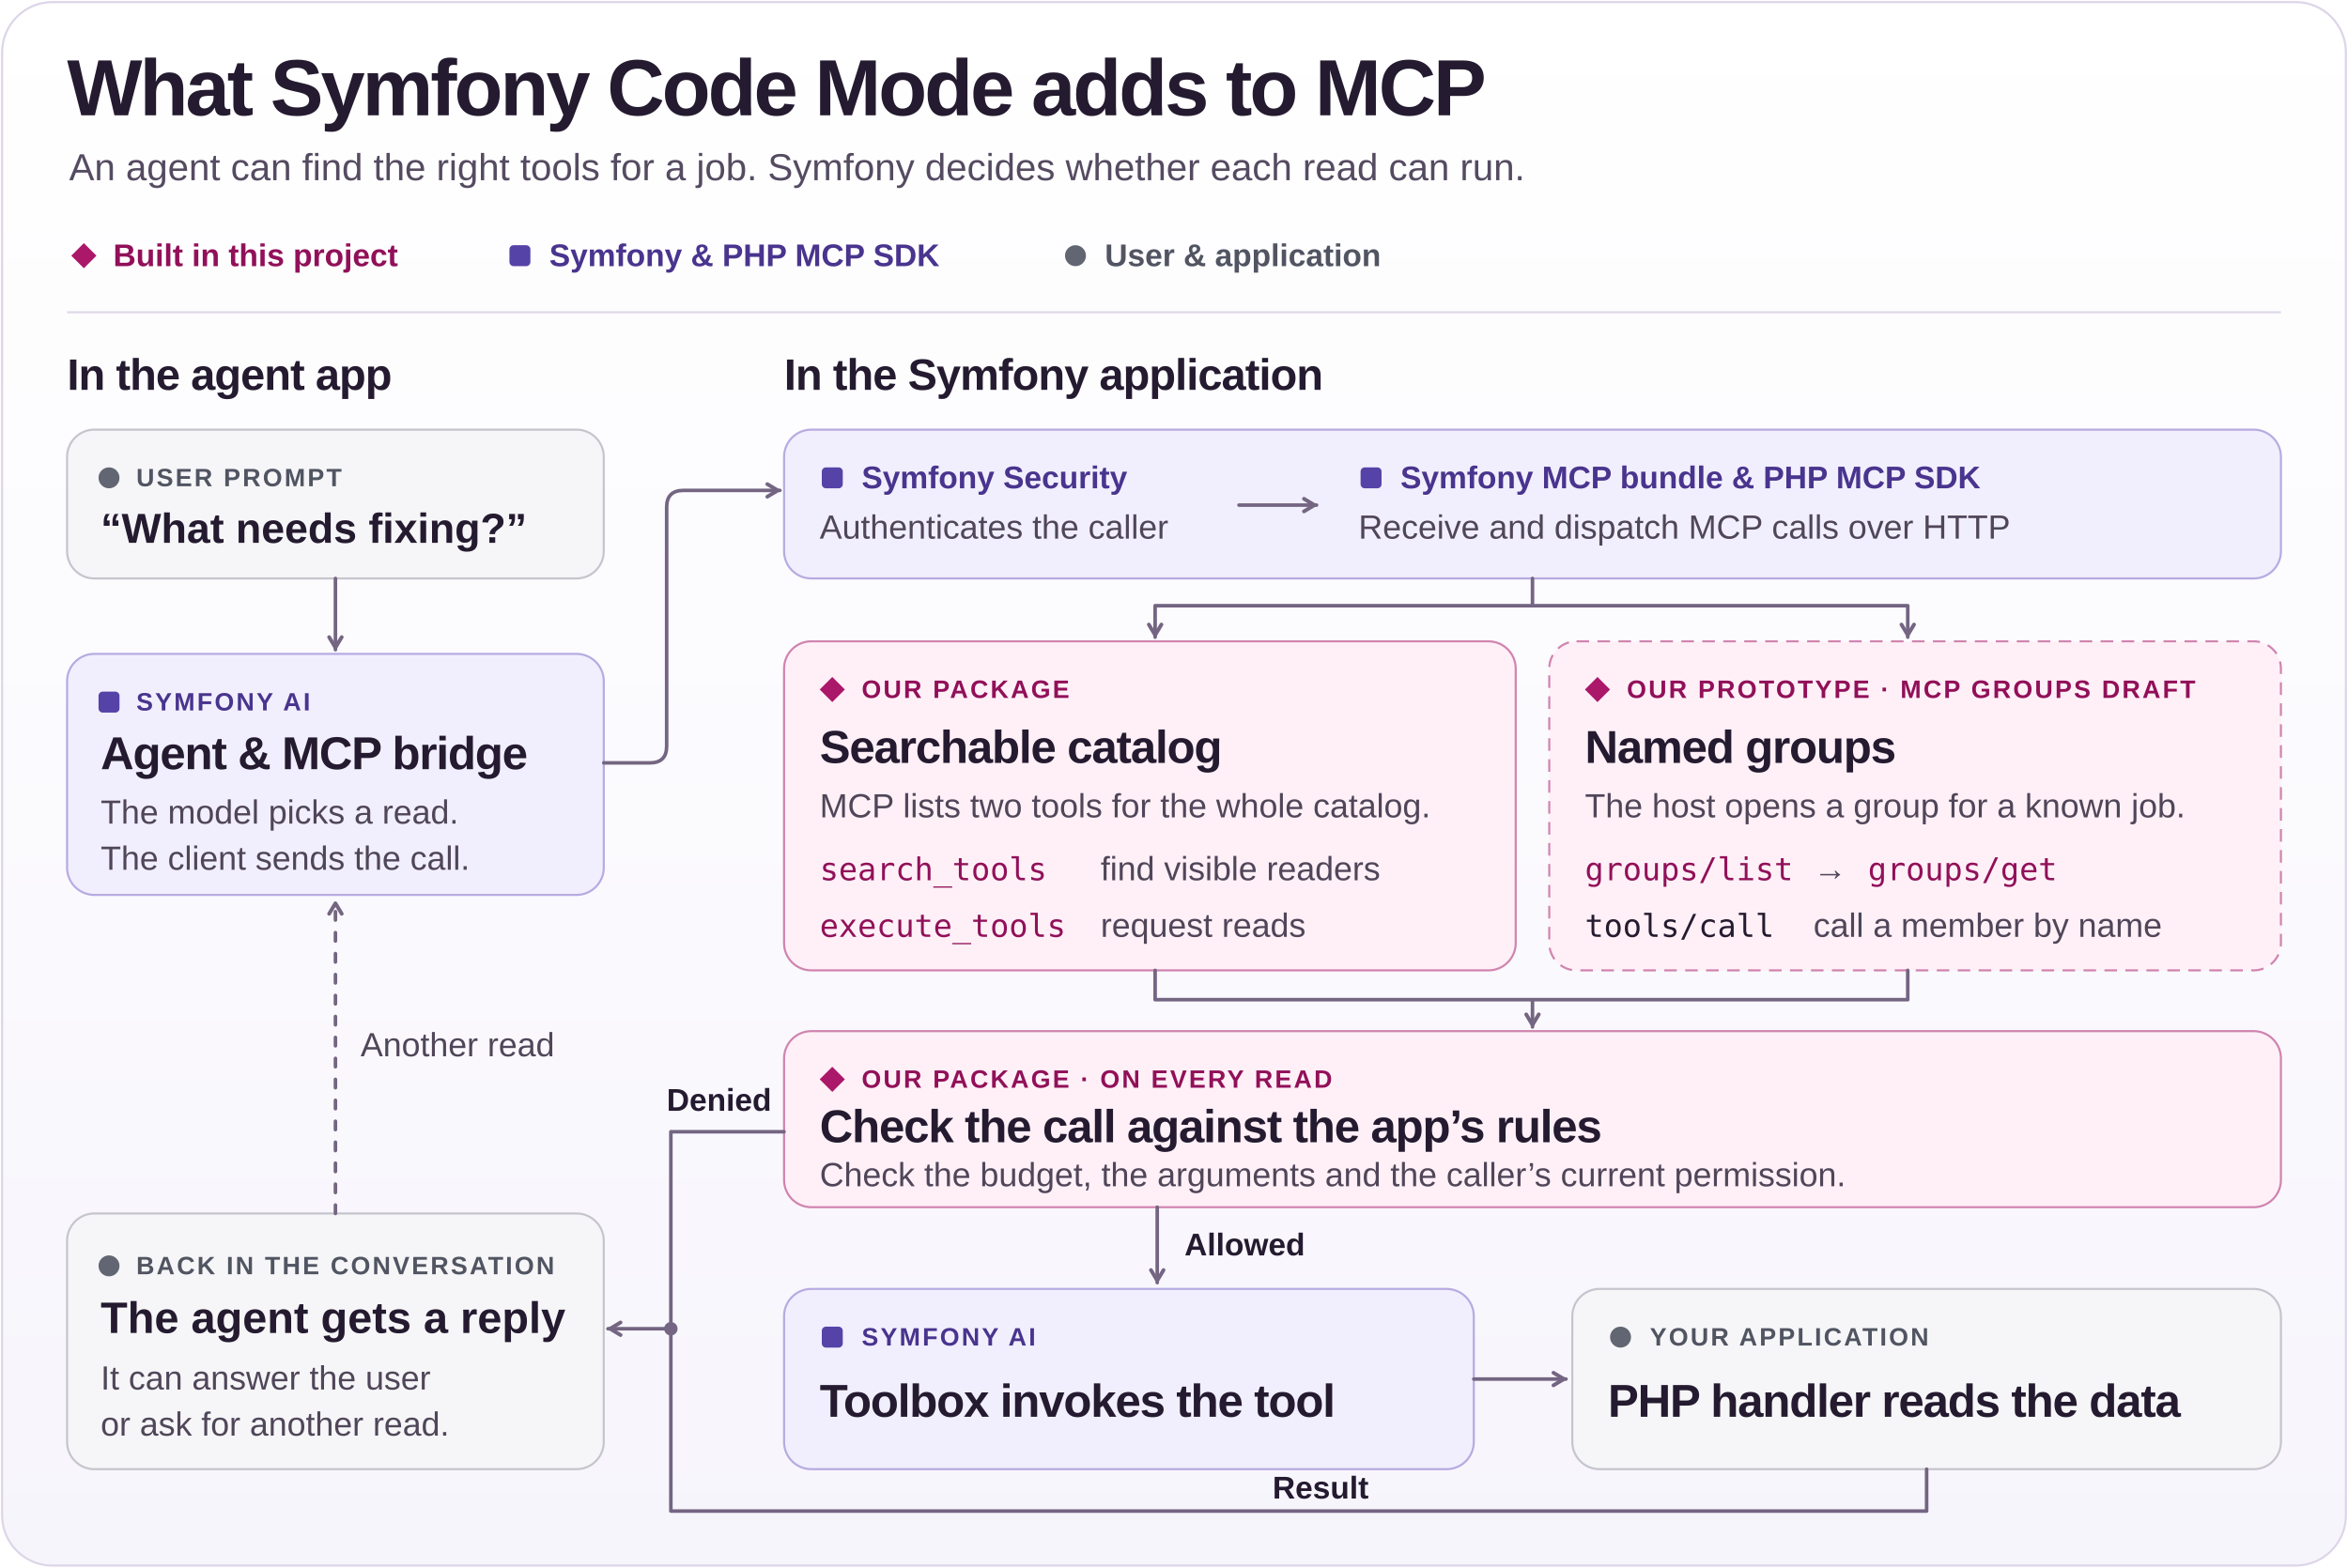
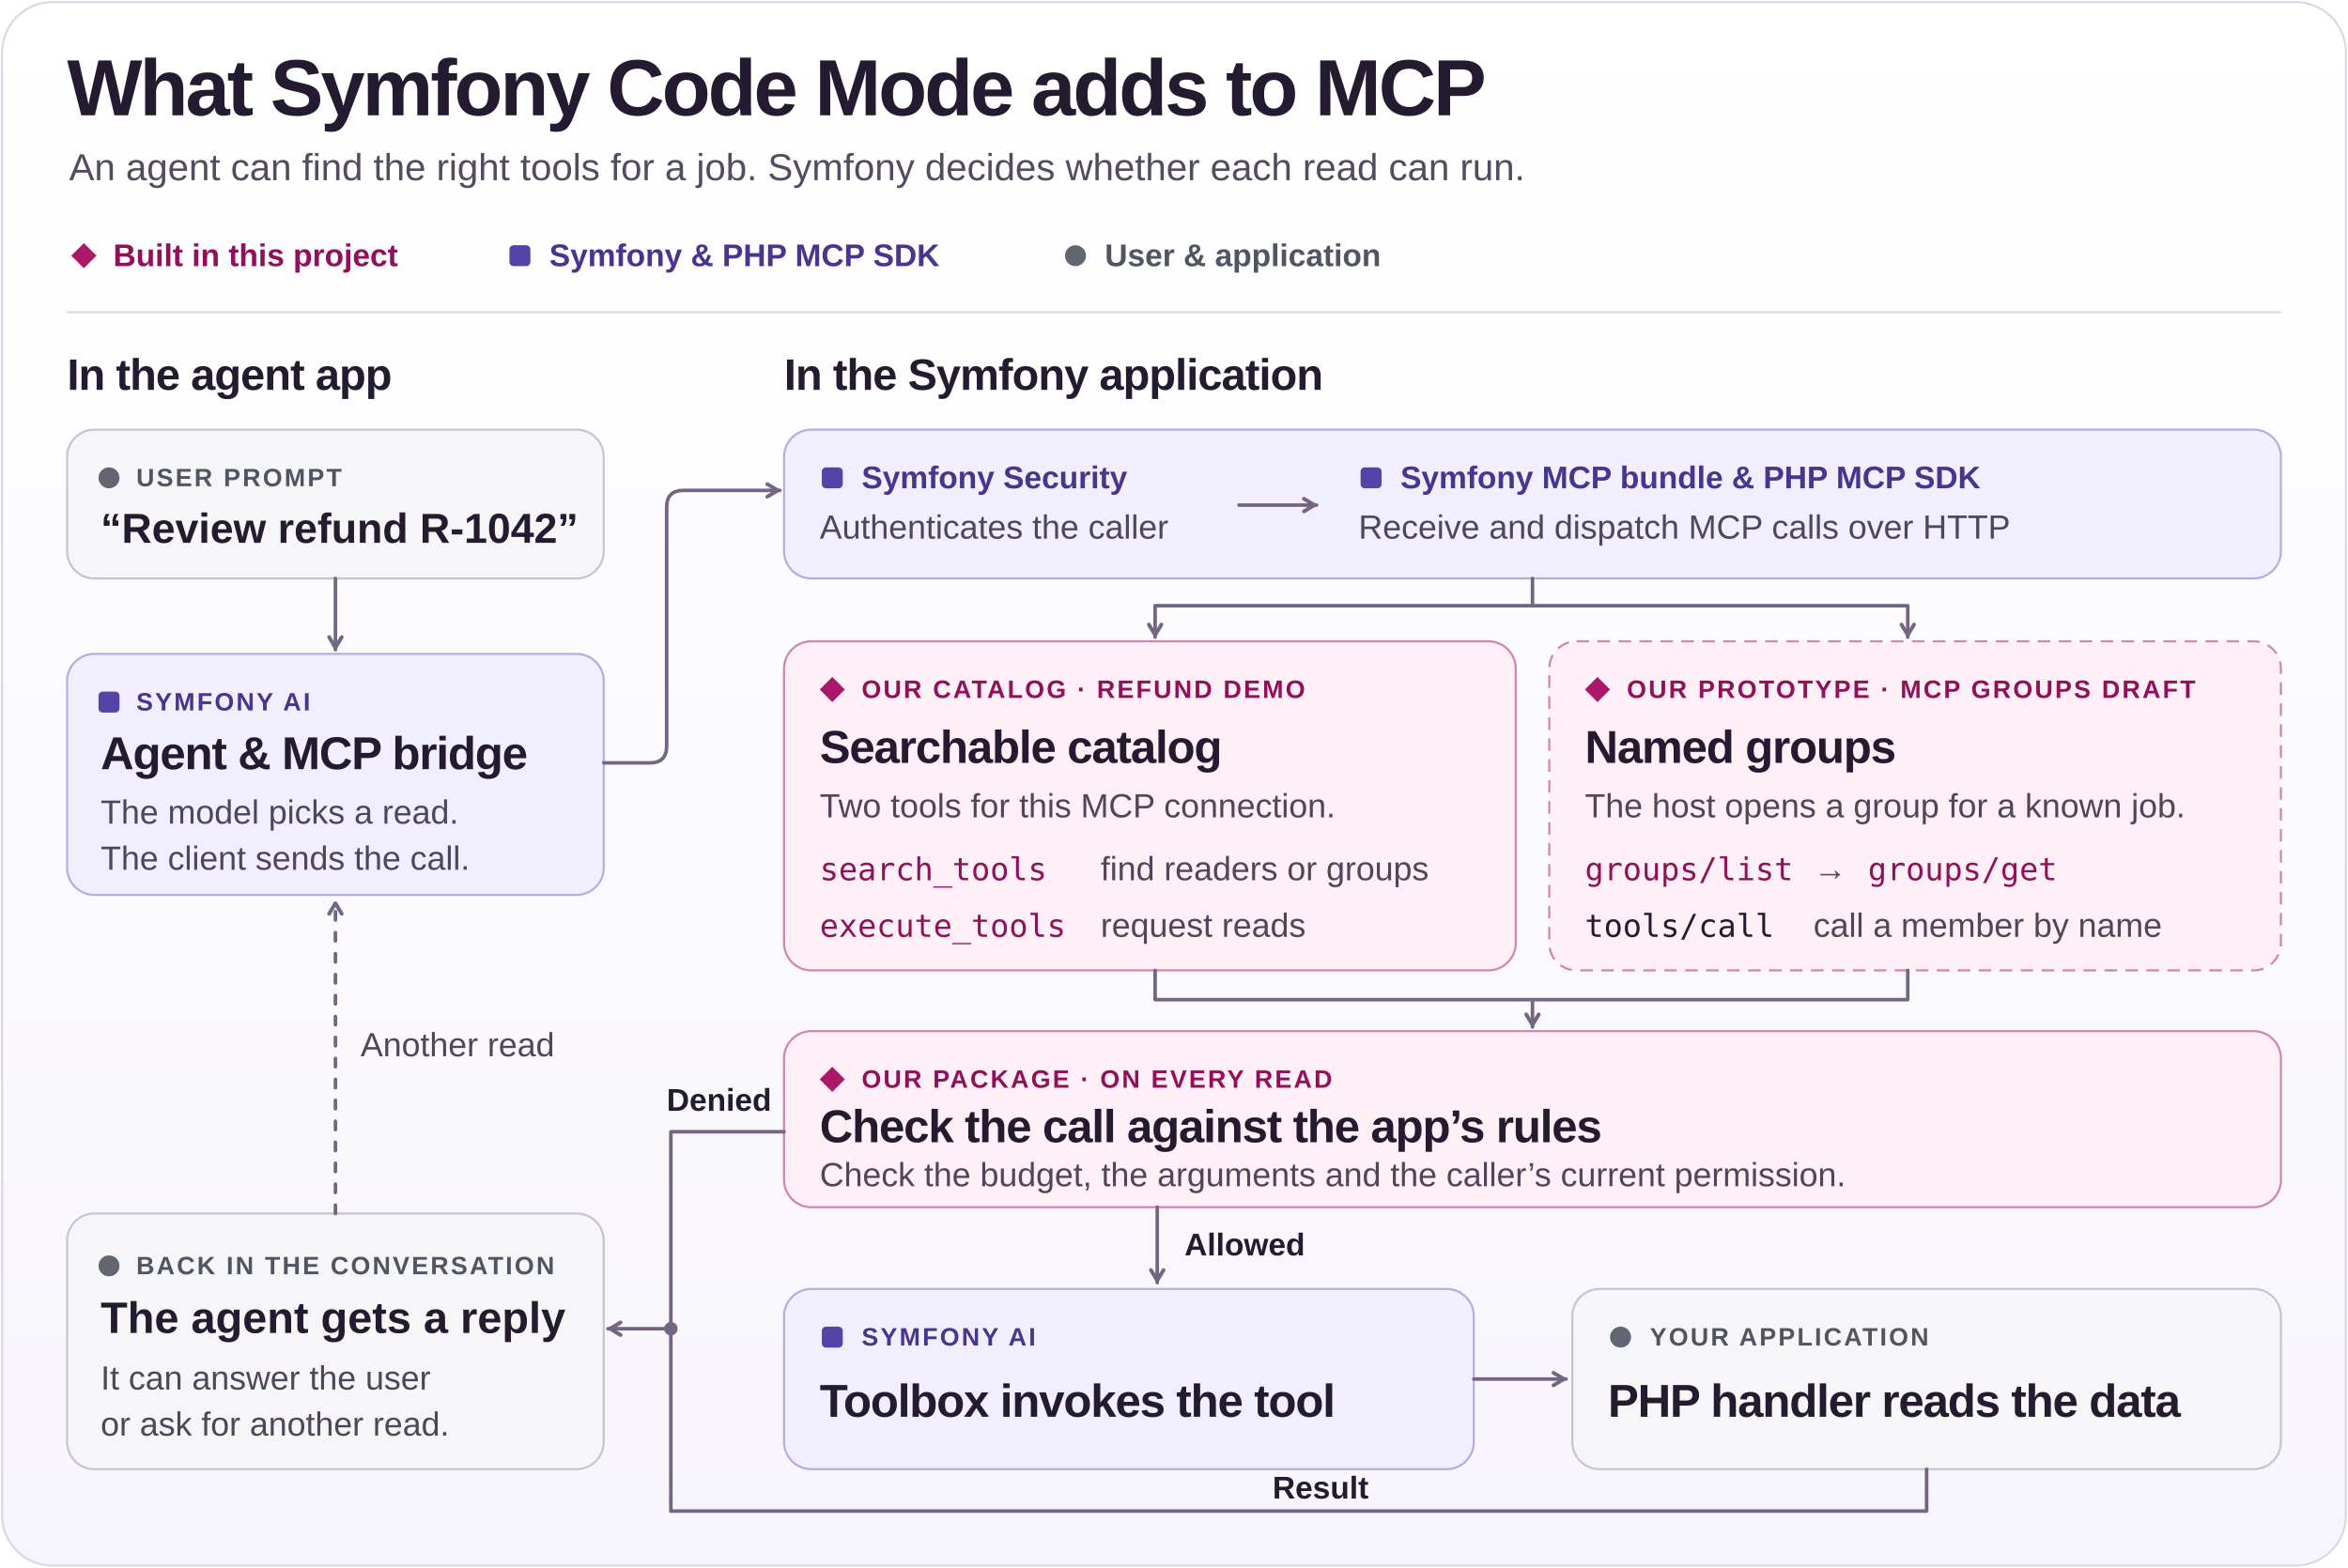
<svg xmlns="http://www.w3.org/2000/svg" width="1120" height="748" viewBox="0 0 1120 748" role="img" aria-labelledby="title description">
  <defs>
    <linearGradient id="paper" x2="0" y2="1">
      <stop stop-color="#fff" />
      <stop offset="1" stop-color="#f7f5fc" />
    </linearGradient>
    <marker id="arrow" refX="7" refY="4" markerWidth="8" markerHeight="8" orient="auto" markerUnits="userSpaceOnUse">
      <path d="m1 1 5 3-5 3" fill="none" stroke="#746582" stroke-width="1.8" stroke-linecap="round" stroke-linejoin="round" />
    </marker>
    <g id="ours">
      <path d="m0 -6 6 6-6 6-6-6z" fill="#ab1769" />
    </g>
    <g id="upstream">
      <rect x="-5" y="-5" width="10" height="10" rx="2" fill="#5643a8" />
    </g>
    <g id="context">
      <circle r="5" fill="#626673" />
    </g>
    <style>
      text { font-family: Arial, Helvetica, sans-serif; fill: #251b30; }
      .title { font-size: 38px; font-weight: 700; letter-spacing: -1.3px; }
      .subtitle { font-size: 18px; fill: #554b61; }
      .section { font-size: 21px; font-weight: 700; letter-spacing: -.4px; }
      .name { font-size: 22px; font-weight: 700; letter-spacing: -.5px; }
      .body { font-size: 16px; fill: #504659; }
      .key { font-size: 15px; font-weight: 700; }
      .owner { font-size: 12px; font-weight: 700; letter-spacing: 1px; }
      .mono { font: 15px Menlo, Consolas, monospace; }
      .ours { fill: #911059; }
      .upstream { fill: #49348e; }
      .context { fill: #515562; }
      .connector { fill: none; stroke: #746582; stroke-width: 1.7; stroke-linecap: round; stroke-linejoin: round; }
      .base-card { fill: #f1effd; stroke: #b7abe1; }
      .our-card { fill: #fff0f7; stroke: #d084af; }
      .context-card { fill: #f6f6f8; stroke: #c6c5ce; }
    </style>
  </defs>
  <rect x="1" y="1" width="1118" height="746" rx="24" fill="url(#paper)" stroke="#ddd5e8" />
  <text x="32" y="55" class="title">What Symfony Code Mode adds to MCP</text>
  <text x="33" y="86" class="subtitle">An agent can find the right tools for a job. Symfony decides whether each read can run.</text>
  <g class="key">
    <use href="#ours" x="40" y="122" />
    <text x="54" y="127" class="ours">Built in this project</text>
    <use href="#upstream" x="248" y="122" />
    <text x="262" y="127" class="upstream">Symfony &amp; PHP MCP SDK</text>
    <use href="#context" x="513" y="122" />
    <text x="527" y="127" class="context">User &amp; application</text>
  </g>
  <path d="M32 149h1056" stroke="#dfd8e7" />
  <text x="32" y="186" class="section">In the agent app</text>
  <rect x="32" y="205" width="256" height="71" rx="13" class="context-card" />
  <use href="#context" x="52" y="228" />
  <text x="65" y="232" class="owner context">USER PROMPT</text>
-   <text x="48" y="259" font-size="20" font-weight="700">“What needs fixing?”</text>
+   <text x="48" y="259" font-size="20" font-weight="700">“Review refund R-1042”</text>
  <path d="M160 276v34" class="connector" marker-end="url(#arrow)" />
  <rect x="32" y="312" width="256" height="115" rx="13" class="base-card" />
  <use href="#upstream" x="52" y="335" />
  <text x="65" y="339" class="owner upstream">SYMFONY AI</text>
  <text x="48" y="367" class="name">Agent &amp; MCP bridge</text>
  <text x="48" y="393" class="body">The model picks a read.</text>
  <text x="48" y="415" class="body">The client sends the call.</text>
  <path d="M288 364h22q8 0 8-8V242q0-8 8-8h46" class="connector" marker-end="url(#arrow)" />
  <text x="374" y="186" class="section">In the Symfony application</text>
  <rect x="374" y="205" width="714" height="71" rx="13" class="base-card" />
  <use href="#upstream" x="397" y="228" />
  <text x="411" y="233" class="key upstream">Symfony Security</text>
  <text x="391" y="257" class="body">Authenticates the caller</text>
  <path d="M591 241h37" class="connector" marker-end="url(#arrow)" />
  <use href="#upstream" x="654" y="228" />
  <text x="668" y="233" class="key upstream">Symfony MCP bundle &amp; PHP MCP SDK</text>
  <text x="648" y="257" class="body">Receive and dispatch MCP calls over HTTP</text>
  <g class="connector">
    <path d="M731 276v13m0 0H551v15" marker-end="url(#arrow)" />
    <path d="M731 289h179v15" marker-end="url(#arrow)" />
  </g>
  <rect x="374" y="306" width="349" height="157" rx="13" class="our-card" />
  <use href="#ours" x="397" y="329" />
-   <text x="411" y="333" class="owner ours">OUR PACKAGE</text>
+   <text x="411" y="333" class="owner ours">OUR CATALOG · REFUND DEMO</text>
  <text x="391" y="364" class="name">Searchable catalog</text>
-   <text x="391" y="390" class="body">MCP lists two tools for the whole catalog.</text>
+   <text x="391" y="390" class="body">Two tools for this MCP connection.</text>
  <text x="391" y="420" class="mono ours">search_tools</text>
-   <text x="525" y="420" class="body">find visible readers</text>
+   <text x="525" y="420" class="body">find readers or groups</text>
  <text x="391" y="447" class="mono ours">execute_tools</text>
  <text x="525" y="447" class="body">request reads</text>
  <rect x="739" y="306" width="349" height="157" rx="13" class="our-card" stroke-dasharray="6 4" />
  <use href="#ours" x="762" y="329" />
  <text x="776" y="333" class="owner ours">OUR PROTOTYPE · MCP GROUPS DRAFT</text>
  <text x="756" y="364" class="name">Named groups</text>
  <text x="756" y="390" class="body">The host opens a group for a known job.</text>
  <text x="756" y="420" class="mono ours">groups/list</text>
  <text x="865" y="420" class="body">→</text>
  <text x="891" y="420" class="mono ours">groups/get</text>
  <text x="756" y="447" class="mono">tools/call</text>
  <text x="865" y="447" class="body">call a member by name</text>
  <path d="M551 463v14h359v-14m-179 14v13" class="connector" marker-end="url(#arrow)" />
  <rect x="374" y="492" width="714" height="84" rx="13" class="our-card" />
  <use href="#ours" x="397" y="515" />
  <text x="411" y="519" class="owner ours">OUR PACKAGE · ON EVERY READ</text>
  <text x="391" y="545" class="name">Check the call against the app’s rules</text>
  <text x="391" y="566" class="body">Check the budget, the arguments and the caller’s current permission.</text>
  <path d="M552 576v36" class="connector" marker-end="url(#arrow)" />
  <text x="565" y="599" class="key">Allowed</text>
  <rect x="374" y="615" width="329" height="86" rx="13" class="base-card" />
  <use href="#upstream" x="397" y="638" />
  <text x="411" y="642" class="owner upstream">SYMFONY AI</text>
  <text x="391" y="676" class="name">Toolbox invokes the tool</text>
  <path d="M703 658h44" class="connector" marker-end="url(#arrow)" />
  <rect x="750" y="615" width="338" height="86" rx="13" class="context-card" />
  <use href="#context" x="773" y="638" />
  <text x="787" y="642" class="owner context">YOUR APPLICATION</text>
  <text x="767" y="676" class="name">PHP handler reads the data</text>
  <path d="M919 701v20H320v-87" class="connector" />
  <text x="607" y="715" class="key">Result</text>
  <path d="M374 540h-54v94h-30" class="connector" marker-end="url(#arrow)" />
  <circle cx="320" cy="634" r="3.2" fill="#746582" />
  <text x="318" y="530" class="key">Denied</text>
  <rect x="32" y="579" width="256" height="122" rx="13" class="context-card" />
  <use href="#context" x="52" y="604" />
  <text x="65" y="608" class="owner context">BACK IN THE CONVERSATION</text>
  <text x="48" y="636" font-size="21" font-weight="700">The agent gets a reply</text>
  <text x="48" y="663" class="body">It can answer the user</text>
  <text x="48" y="685" class="body">or ask for another read.</text>
  <path d="M160 579V430" class="connector" stroke-dasharray="4 6" marker-end="url(#arrow)" />
  <text x="172" y="504" class="body">Another read</text>
</svg>
